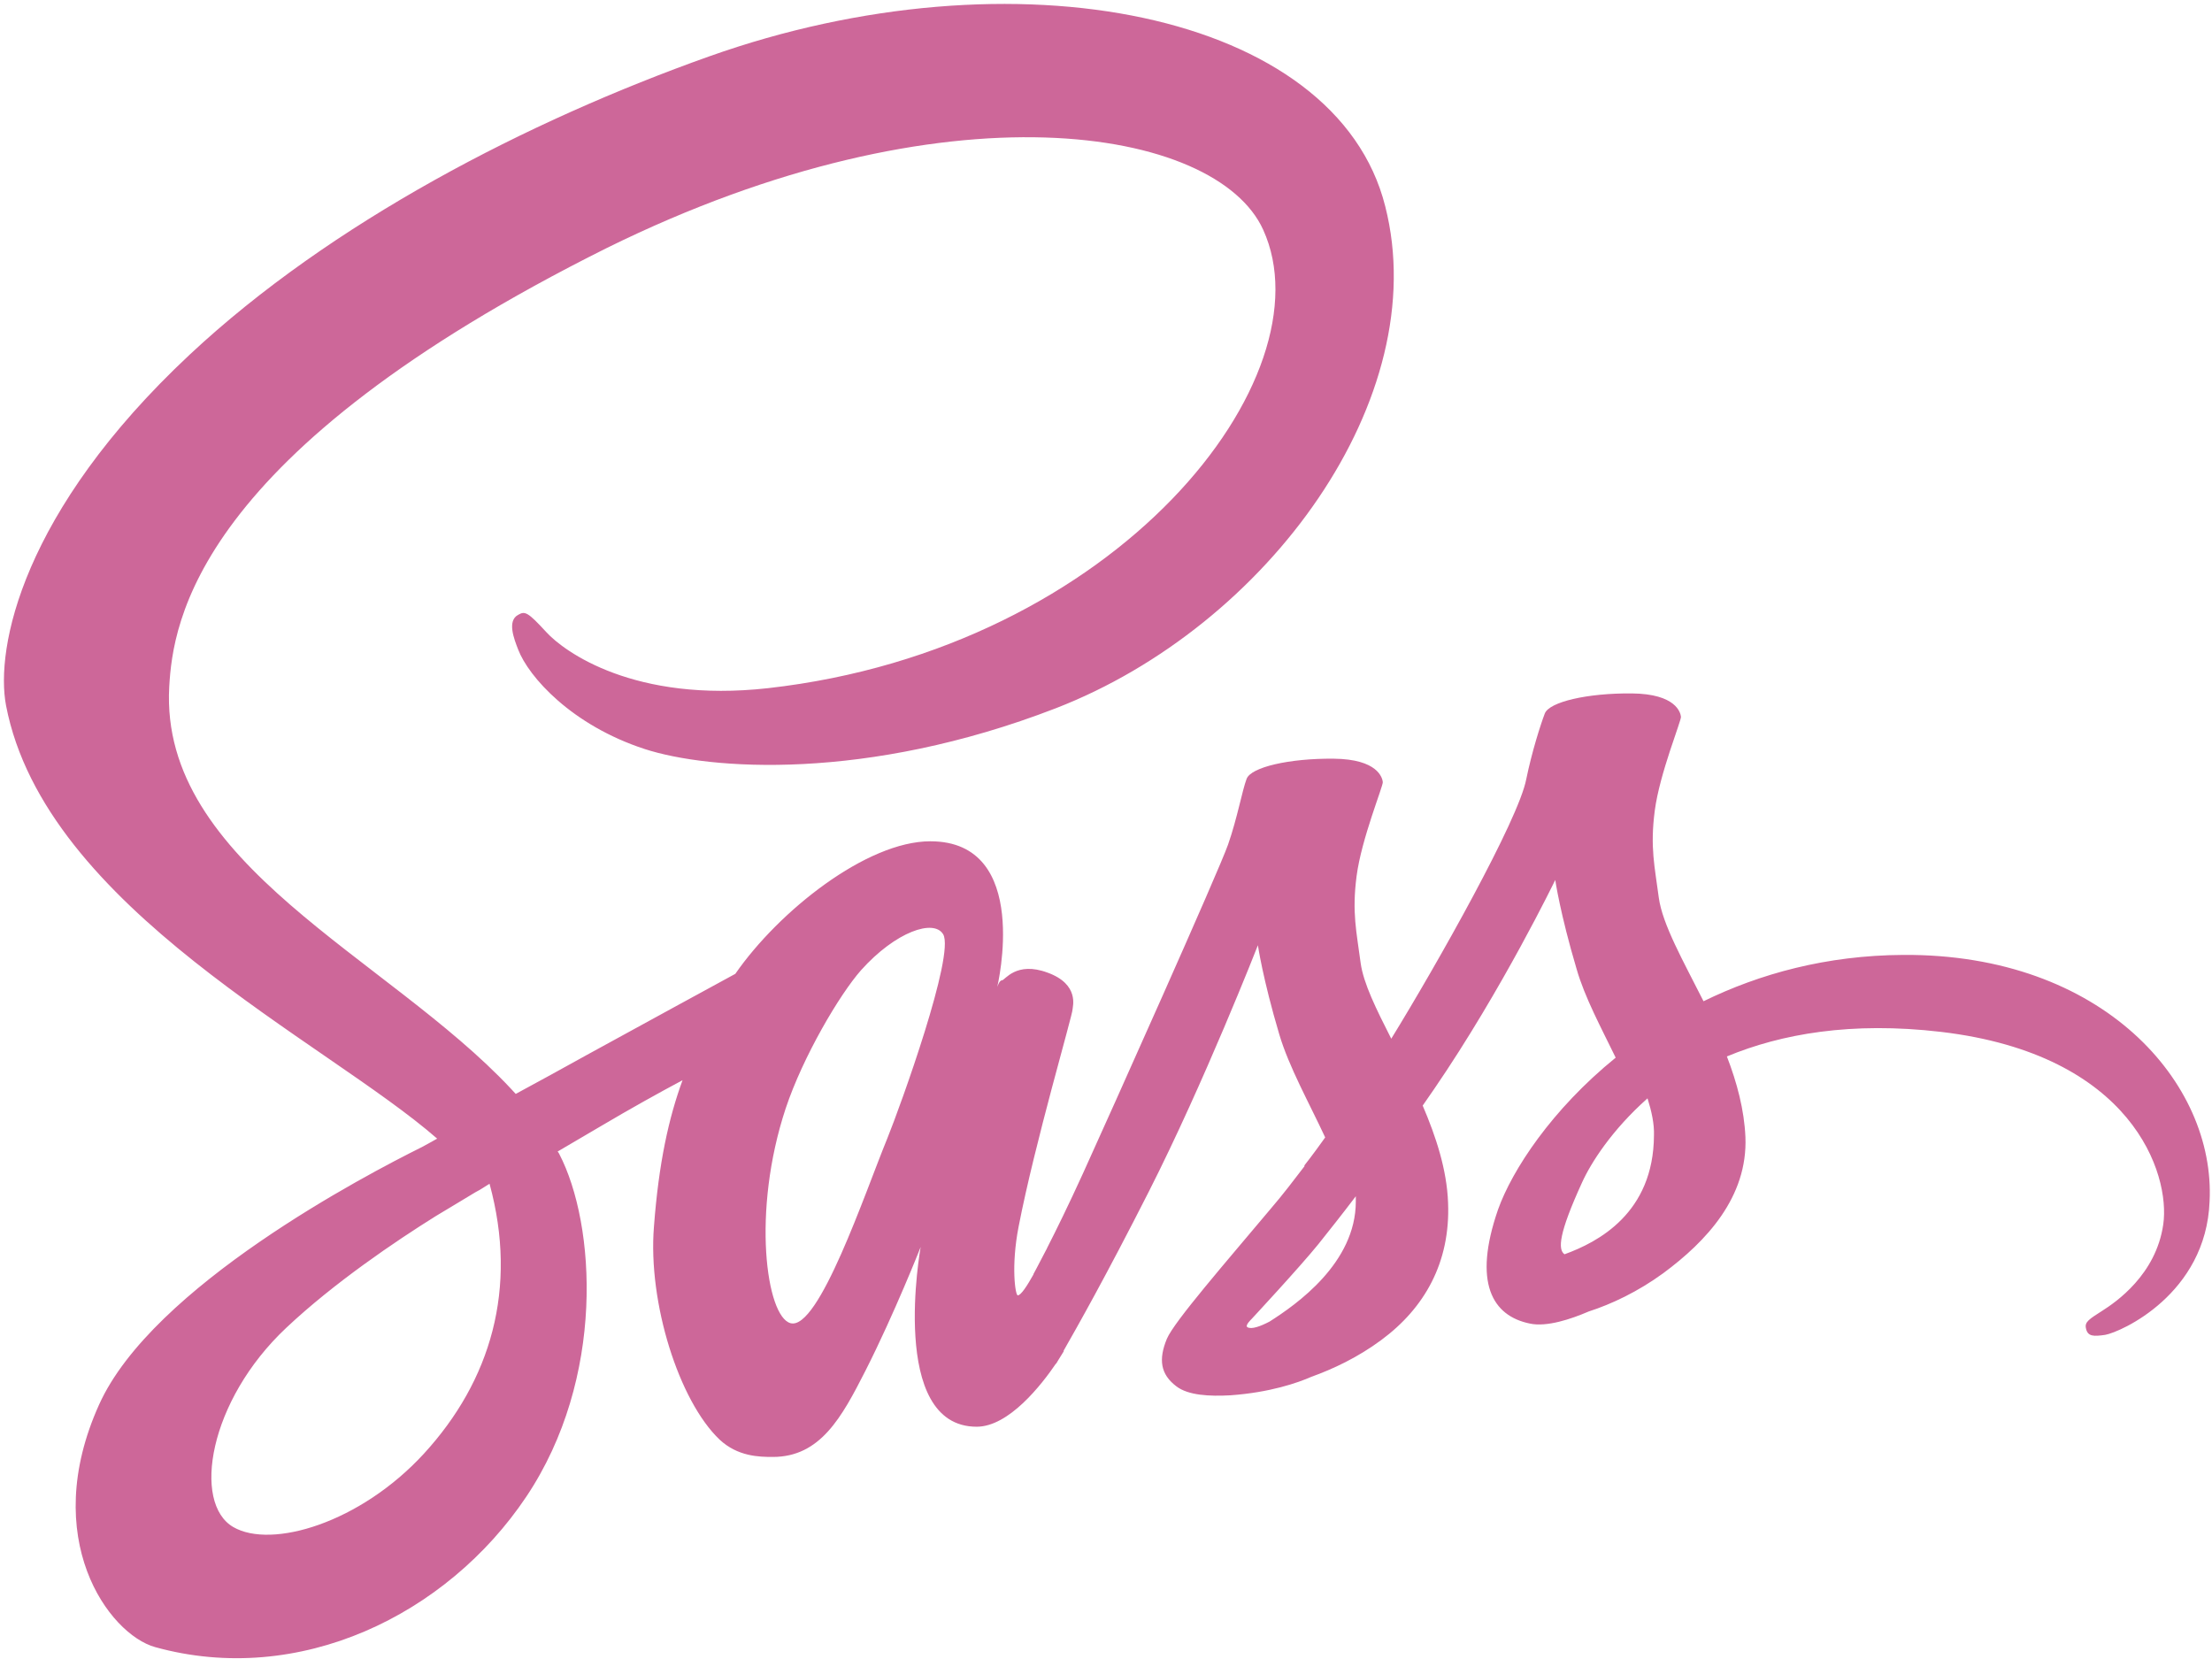
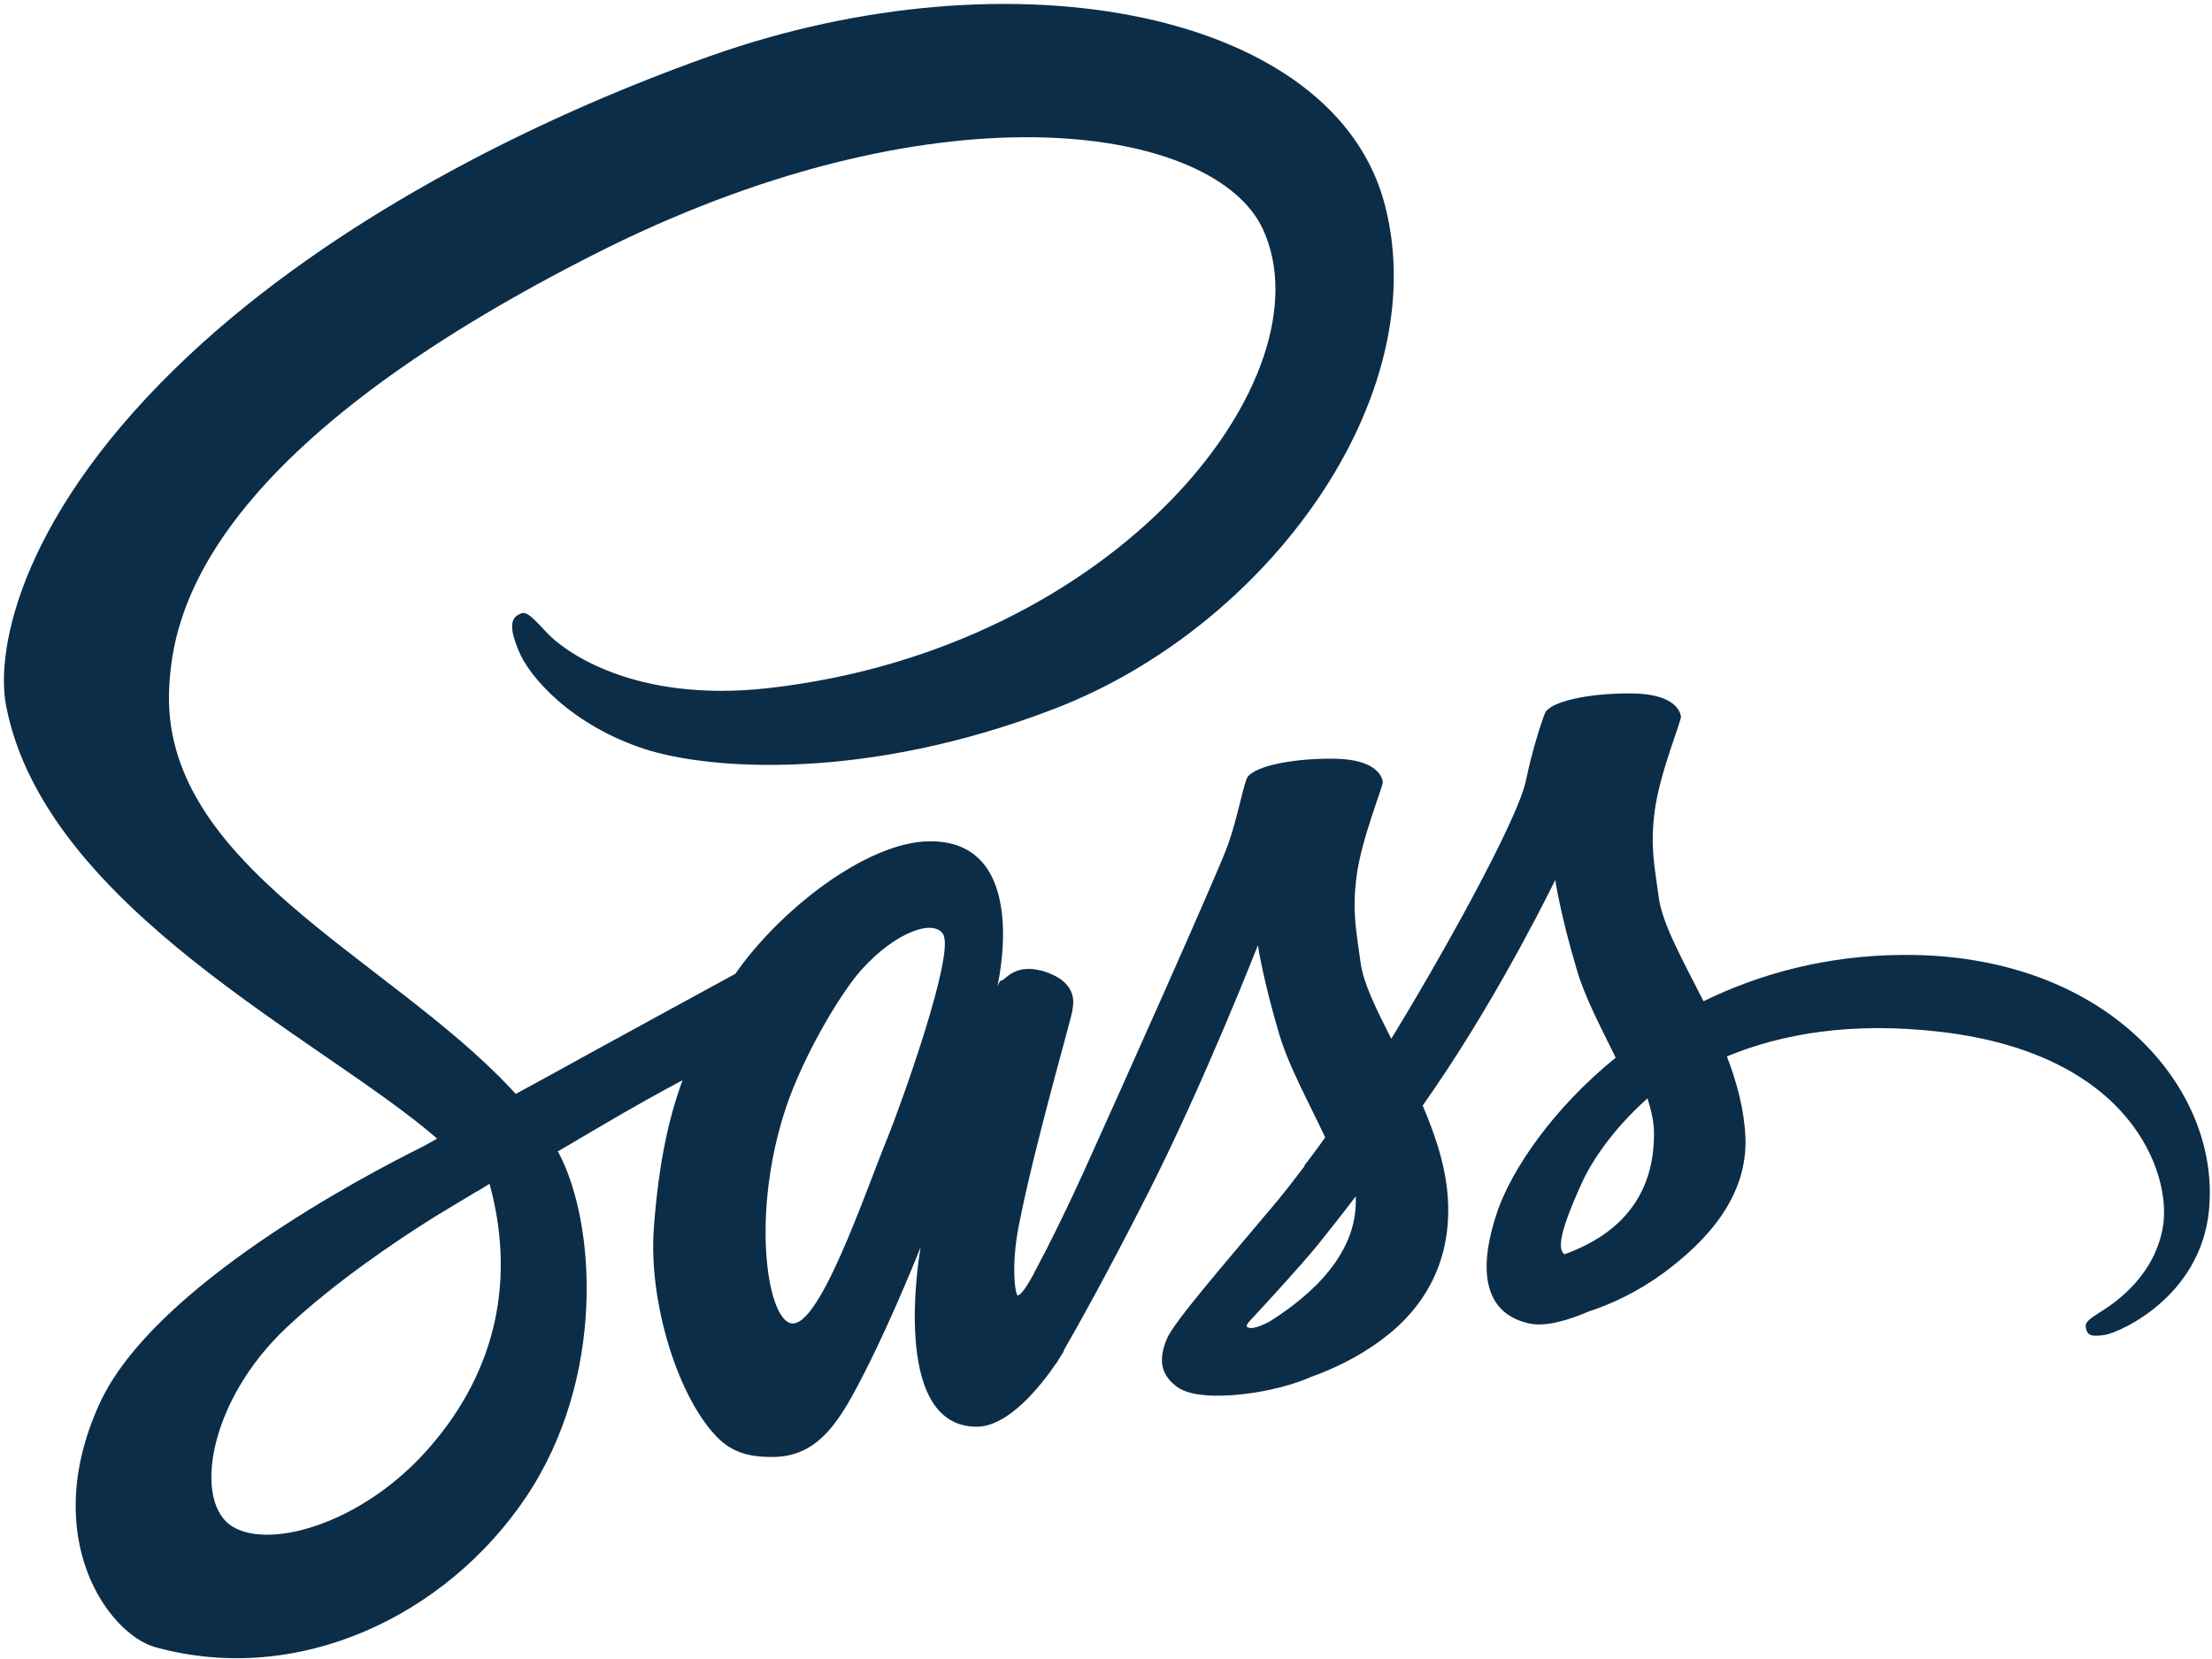
<svg xmlns="http://www.w3.org/2000/svg" width="256px" height="192px" viewBox="0 0 256 192" version="1.1" preserveAspectRatio="xMidYMid">
-   <g fill="#CD6799">
+   <g fill="#0C2D48">
    <path d="M220.281,110.514 C211.375,110.56 203.634,112.705 197.153,115.876 C194.774,111.166 192.396,106.97 191.977,103.892 C191.51,100.302 190.951,98.11 191.51,93.82 C192.07,89.53 194.588,83.421 194.541,82.955 C194.495,82.489 193.982,80.297 188.852,80.251 C183.723,80.204 179.293,81.23 178.78,82.582 C178.267,83.934 177.288,87.012 176.635,90.183 C175.749,94.846 166.377,111.493 161.014,120.213 C159.289,116.809 157.797,113.824 157.47,111.446 C157.004,107.856 156.444,105.664 157.004,101.374 C157.564,97.084 160.082,90.976 160.035,90.509 C159.988,90.043 159.475,87.851 154.346,87.805 C149.217,87.758 144.787,88.784 144.274,90.136 C143.761,91.489 143.201,94.659 142.129,97.737 C141.056,100.815 128.606,128.606 125.342,135.787 C123.663,139.471 122.218,142.409 121.192,144.414 L121.192,144.414 C121.192,144.414 121.145,144.554 121.005,144.787 C120.119,146.512 119.607,147.445 119.607,147.445 C119.607,147.445 119.607,147.445 119.607,147.491 C118.907,148.75 118.161,149.916 117.788,149.916 C117.508,149.916 116.995,146.559 117.881,141.989 C119.746,132.337 124.176,117.322 124.13,116.809 C124.13,116.529 124.969,113.918 121.239,112.565 C117.601,111.213 116.296,113.451 115.969,113.451 C115.643,113.451 115.41,114.244 115.41,114.244 C115.41,114.244 119.467,97.364 107.669,97.364 C100.302,97.364 90.136,105.431 85.1,112.705 C81.929,114.431 75.168,118.114 67.94,122.078 C65.189,123.617 62.345,125.156 59.687,126.601 C59.5,126.415 59.314,126.181 59.127,125.995 C44.858,110.747 18.466,99.975 19.585,79.505 C20.004,72.044 22.569,52.459 70.272,28.678 C109.534,9.326 140.777,14.689 146.186,26.579 C153.926,43.553 129.446,75.075 88.877,79.644 C73.396,81.37 65.282,75.401 63.231,73.163 C61.086,70.831 60.759,70.691 59.966,71.158 C58.661,71.857 59.5,73.956 59.966,75.168 C61.179,78.339 66.168,83.934 74.608,86.686 C82.069,89.11 100.208,90.463 122.171,81.976 C146.745,72.463 165.957,46.024 160.315,23.875 C154.672,1.399 117.368,-6.015 82.069,6.528 C61.086,13.989 38.33,25.74 21.963,41.035 C2.518,59.22 -0.56,75.028 0.699,81.65 C5.223,105.151 37.631,120.446 50.594,131.777 C49.941,132.15 49.335,132.477 48.822,132.756 C42.34,135.974 17.626,148.89 11.471,162.553 C4.477,178.034 12.59,189.132 17.953,190.624 C34.6,195.241 51.713,186.941 60.899,173.231 C70.085,159.522 68.966,141.709 64.723,133.549 C64.676,133.456 64.63,133.362 64.536,133.269 C66.215,132.29 67.94,131.264 69.619,130.285 C72.93,128.326 76.194,126.508 78.992,125.016 C77.406,129.352 76.24,134.528 75.681,141.989 C74.981,150.756 78.572,162.133 83.282,166.61 C85.38,168.568 87.851,168.615 89.437,168.615 C94.939,168.615 97.411,164.045 100.162,158.636 C103.519,152.015 106.55,144.321 106.55,144.321 C106.55,144.321 102.773,165.118 113.032,165.118 C116.762,165.118 120.539,160.268 122.218,157.797 L122.218,157.843 C122.218,157.843 122.311,157.703 122.498,157.377 C122.871,156.771 123.104,156.398 123.104,156.398 L123.104,156.305 C124.596,153.693 127.953,147.771 132.943,137.932 C139.378,125.249 145.58,109.395 145.58,109.395 C145.58,109.395 146.139,113.265 148.051,119.7 C149.17,123.477 151.502,127.627 153.367,131.637 C151.875,133.736 150.942,134.901 150.942,134.901 C150.942,134.901 150.942,134.901 150.989,134.948 C149.776,136.533 148.471,138.259 147.025,139.937 C141.942,145.999 135.881,152.947 135.041,154.952 C134.062,157.33 134.295,159.056 136.16,160.455 C137.513,161.481 139.937,161.62 142.409,161.481 C146.979,161.154 150.196,160.035 151.781,159.336 C154.253,158.45 157.144,157.097 159.848,155.092 C164.838,151.408 167.869,146.139 167.589,139.191 C167.449,135.368 166.19,131.544 164.651,127.953 C165.118,127.301 165.537,126.648 166.004,125.995 C173.884,114.477 179.993,101.84 179.993,101.84 C179.993,101.84 180.552,105.711 182.464,112.146 C183.397,115.41 185.309,118.954 186.987,122.404 C179.573,128.42 175.003,135.414 173.371,139.984 C170.434,148.471 172.718,152.294 177.055,153.18 C179.013,153.6 181.811,152.667 183.863,151.781 C186.474,150.942 189.552,149.497 192.49,147.352 C197.479,143.668 202.282,138.538 202.002,131.591 C201.862,128.42 201.023,125.295 199.857,122.264 C206.152,119.653 214.266,118.208 224.618,119.42 C246.814,122.031 251.197,135.881 250.358,141.709 C249.518,147.538 244.855,150.709 243.317,151.688 C241.778,152.667 241.265,152.994 241.405,153.693 C241.591,154.719 242.337,154.672 243.643,154.486 C245.462,154.16 255.301,149.776 255.72,139.051 C256.42,125.342 243.363,110.374 220.281,110.514 L220.281,110.514 Z M49.055,168.242 C41.687,176.262 31.429,179.293 26.999,176.729 C22.243,173.977 24.108,162.133 33.154,153.647 C38.656,148.471 45.744,143.668 50.454,140.73 C51.526,140.077 53.112,139.145 55.024,137.979 C55.35,137.792 55.537,137.699 55.537,137.699 L55.537,137.699 C55.91,137.466 56.283,137.233 56.656,137 C59.966,149.123 56.796,159.802 49.055,168.242 L49.055,168.242 Z M102.68,131.777 C100.115,138.026 94.753,154.02 91.489,153.134 C88.691,152.388 86.965,140.264 90.929,128.28 C92.934,122.264 97.177,115.083 99.649,112.286 C103.659,107.809 108.089,106.317 109.161,108.136 C110.514,110.514 104.265,127.86 102.68,131.777 L102.68,131.777 Z M146.932,152.947 C145.859,153.507 144.834,153.88 144.367,153.6 C144.041,153.413 144.834,152.667 144.834,152.667 C144.834,152.667 150.383,146.699 152.574,143.994 C153.833,142.409 155.325,140.544 156.911,138.445 L156.911,139.051 C156.911,146.186 150.009,150.989 146.932,152.947 L146.932,152.947 Z M181.065,145.16 C180.272,144.6 180.412,142.735 183.07,136.906 C184.096,134.621 186.521,130.798 190.671,127.114 C191.137,128.606 191.464,130.052 191.417,131.404 C191.37,140.404 184.936,143.761 181.065,145.16 L181.065,145.16 Z" />
  </g>
</svg>
